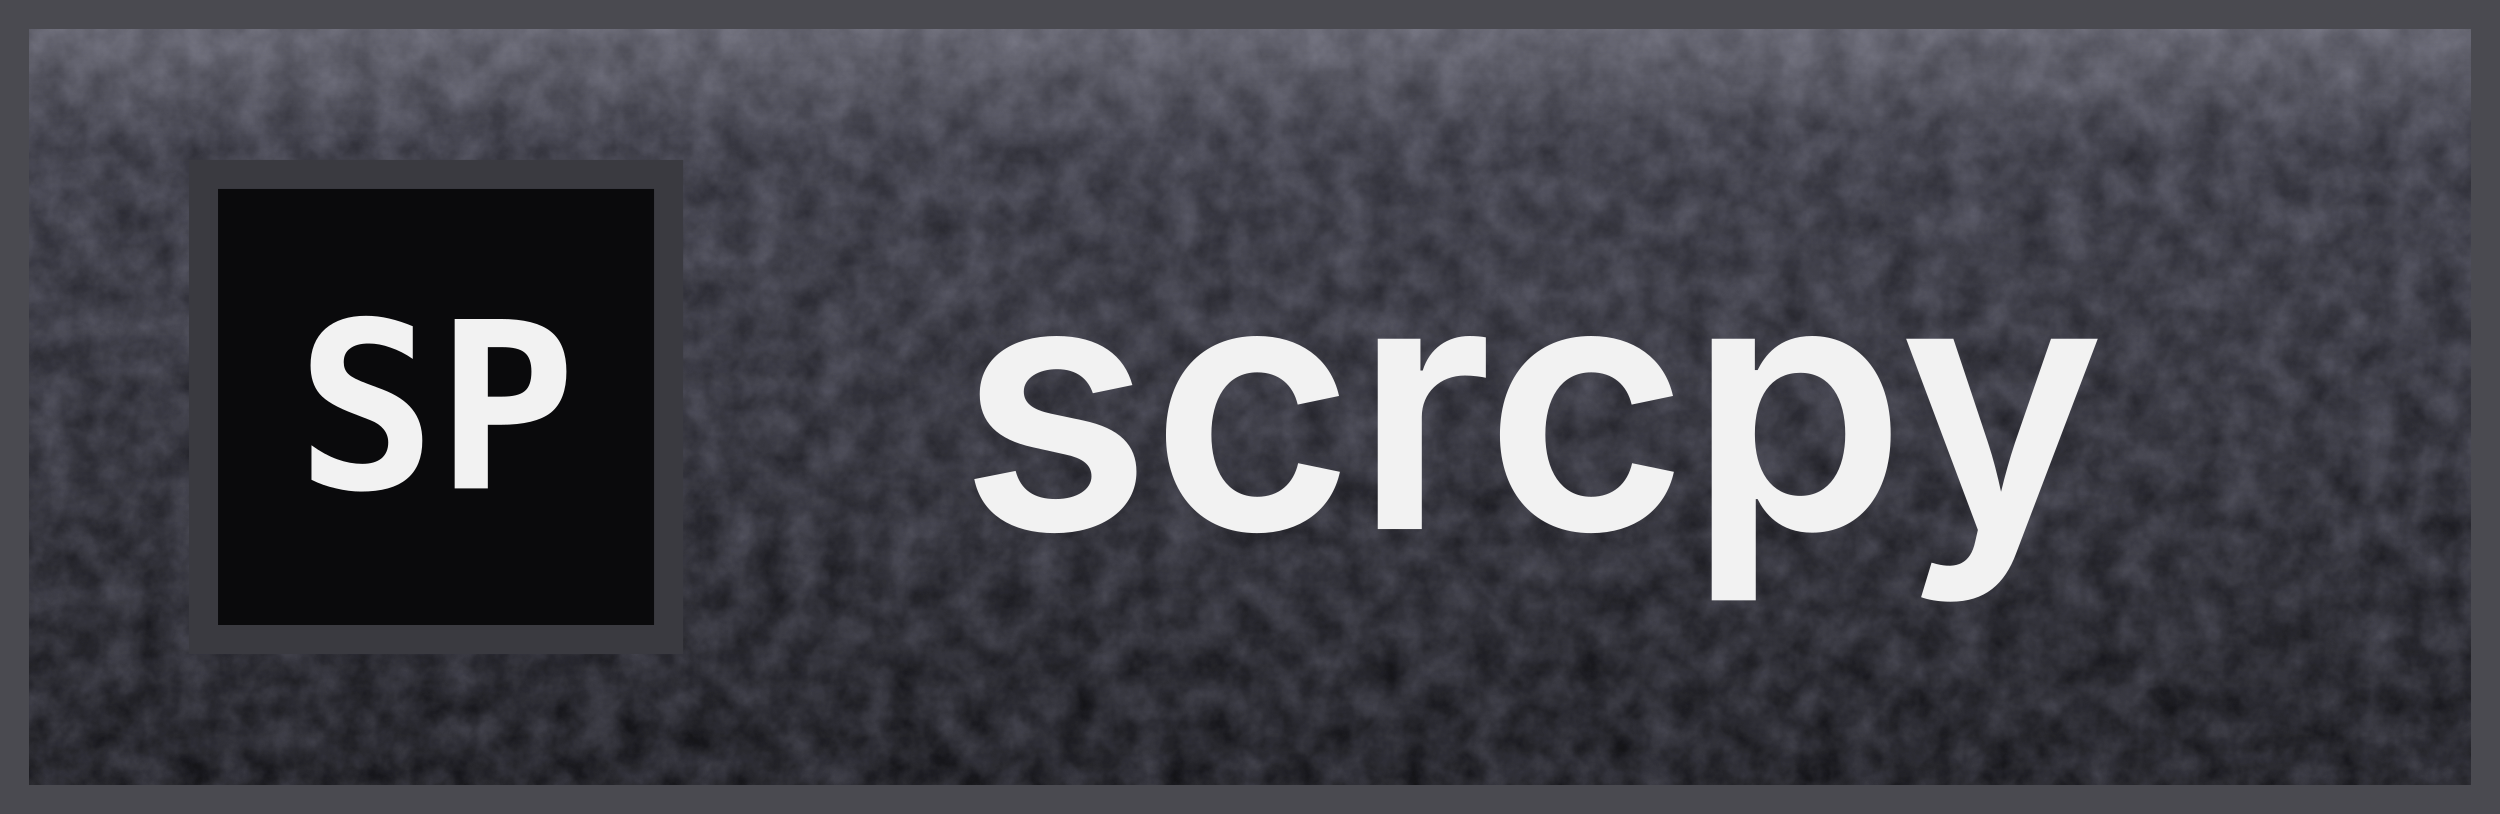
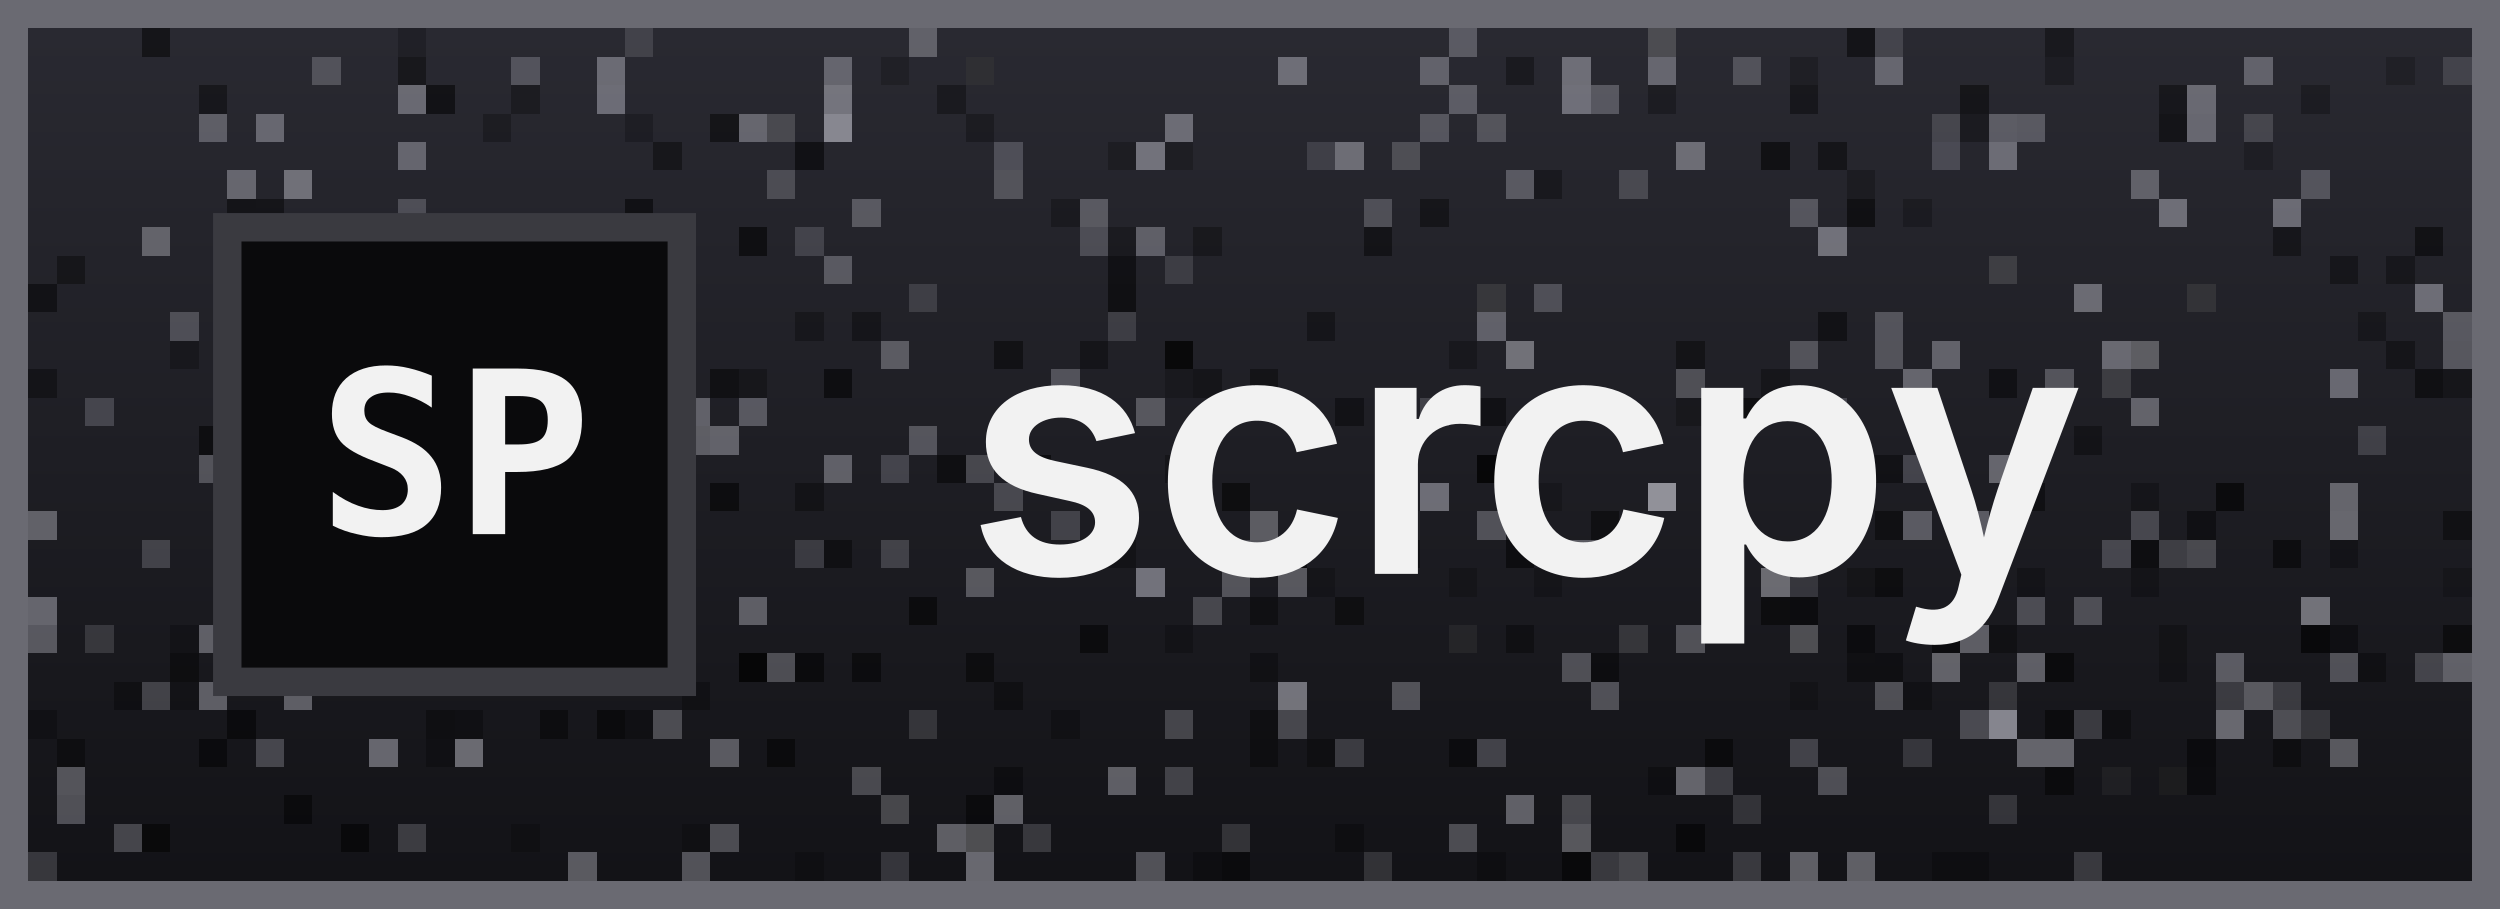
- <svg xmlns="http://www.w3.org/2000/svg" width="86" height="28" viewBox="0 0 86 28" role="img" aria-label="scrcpy">
+ <svg xmlns="http://www.w3.org/2000/svg" width="88" height="32" viewBox="0 0 88 32" role="img" aria-label="scrcpy">
  <defs>
    <linearGradient id="pt" x1="0" y1="0" x2="0" y2="1">
-       <stop offset="0" stop-color="#5a5a64" />
-       <stop offset="0.18" stop-color="#2a2a32" />
-       <stop offset="0.55" stop-color="#1e1e24" />
-       <stop offset="1" stop-color="#08080a" />
+       <stop offset="0" stop-color="#2a2a32" />
+       <stop offset="1" stop-color="#121216" />
    </linearGradient>
-     <filter id="gn" x="0" y="0" width="1" height="1" filterUnits="objectBoundingBox" primitiveUnits="userSpaceOnUse" color-interpolation-filters="sRGB">
-       <feTurbulence type="fractalNoise" baseFrequency="0.85" numOctaves="4" seed="4" stitchTiles="stitch" result="n" />
-       <feColorMatrix type="matrix" values="0 0 0 0 0.78  0 0 0 0 0.78  0 0 0 0 0.82  0 0 0 0.45 0" in="n" result="g" />
-       <feBlend in="SourceGraphic" in2="g" mode="overlay" />
-     </filter>
+     <clipPath id="face">
+       <rect x="0" y="0" width="88" height="32" />
+     </clipPath>
  </defs>
-   <rect x="0" y="0" width="86" height="28" shape-rendering="crispEdges" fill="url(#pt)" filter="url(#gn)" />
-   <rect x="0.5" y="0.5" width="85" height="27" fill="none" stroke="#4a4a50" shape-rendering="crispEdges" />
-   <rect x="7" y="6.0" width="16" height="16" fill="#0a0a0c" stroke="#3a3a40" />
-   <text x="15.0" y="16.8" text-anchor="middle" font-family="ui-monospace, SFMono-Regular, Menlo, monospace" font-size="8" font-weight="600" fill="#f2f2f2">SP</text>
-   <text x="33" y="18.2" font-family="system-ui, -apple-system, Segoe UI, sans-serif" font-size="12" font-weight="600" fill="#f2f2f2">scrcpy</text>
+   <g clip-path="url(#face)" shape-rendering="crispEdges">
+     <rect x="0" y="0" width="88" height="32" fill="url(#pt)" />
+     <rect x="76" y="22" width="1" height="1" fill="#000000" opacity="0.26" />
+     <rect x="63" y="0" width="1" height="1" fill="#c8c8d2" opacity="0.19" />
+     <rect x="47" y="5" width="1" height="1" fill="#c8c8d2" opacity="0.44" />
+     <rect x="5" y="8" width="1" height="1" fill="#000000" opacity="0.38" />
+     <rect x="18" y="14" width="1" height="1" fill="#c8c8d2" opacity="0.36" />
+     <rect x="63" y="7" width="1" height="1" fill="#c8c8d2" opacity="0.30" />
+     <rect x="55" y="28" width="1" height="1" fill="#c8c8d2" opacity="0.28" />
+     <rect x="34" y="2" width="1" height="1" fill="#c8c8d2" opacity="0.35" />
+     <rect x="64" y="8" width="1" height="1" fill="#c8c8d2" opacity="0.47" />
+     <rect x="54" y="20" width="1" height="1" fill="#000000" opacity="0.23" />
+     <rect x="29" y="4" width="1" height="1" fill="#c8c8d2" opacity="0.47" />
+     <rect x="46" y="11" width="1" height="1" fill="#000000" opacity="0.35" />
+     <rect x="86" y="18" width="1" height="1" fill="#000000" opacity="0.40" />
+     <rect x="59" y="27" width="1" height="1" fill="#c8c8d2" opacity="0.44" />
+     <rect x="61" y="14" width="1" height="1" fill="#000000" opacity="0.53" />
+     <rect x="14" y="29" width="1" height="1" fill="#c8c8d2" opacity="0.22" />
+     <rect x="12" y="12" width="1" height="1" fill="#c8c8d2" opacity="0.48" />
+     <rect x="77" y="4" width="1" height="1" fill="#c8c8d2" opacity="0.40" />
+     <rect x="75" y="12" width="1" height="1" fill="#000000" opacity="0.53" />
+     <rect x="14" y="1" width="1" height="1" fill="#000000" opacity="0.21" />
+     <rect x="31" y="28" width="1" height="1" fill="#000000" opacity="0.52" />
+     <rect x="81" y="21" width="1" height="1" fill="#c8c8d2" opacity="0.32" />
+     <rect x="8" y="9" width="1" height="1" fill="#000000" opacity="0.50" />
+     <rect x="32" y="10" width="1" height="1" fill="#c8c8d2" opacity="0.17" />
+     <rect x="44" y="31" width="1" height="1" fill="#c8c8d2" opacity="0.27" />
+     <rect x="63" y="2" width="1" height="1" fill="#000000" opacity="0.23" />
+     <rect x="20" y="30" width="1" height="1" fill="#c8c8d2" opacity="0.39" />
+     <rect x="26" y="8" width="1" height="1" fill="#000000" opacity="0.34" />
+     <rect x="58" y="27" width="1" height="1" fill="#000000" opacity="0.31" />
+     <rect x="0" y="12" width="1" height="1" fill="#c8c8d2" opacity="0.24" />
+     <rect x="22" y="12" width="1" height="1" fill="#c8c8d2" opacity="0.34" />
+     <rect x="86" y="31" width="1" height="1" fill="#000000" opacity="0.54" />
+     <rect x="78" y="24" width="1" height="1" fill="#c8c8d2" opacity="0.20" />
+     <rect x="49" y="0" width="1" height="1" fill="#000000" opacity="0.21" />
+     <rect x="15" y="8" width="1" height="1" fill="#000000" opacity="0.48" />
+     <rect x="83" y="11" width="1" height="1" fill="#000000" opacity="0.30" />
+     <rect x="53" y="22" width="1" height="1" fill="#000000" opacity="0.36" />
+     <rect x="1" y="30" width="1" height="1" fill="#c8c8d2" opacity="0.20" />
+     <rect x="1" y="10" width="1" height="1" fill="#000000" opacity="0.46" />
+     <rect x="45" y="19" width="1" height="1" fill="#000000" opacity="0.51" />
+     <rect x="31" y="12" width="1" height="1" fill="#c8c8d2" opacity="0.35" />
+     <rect x="38" y="22" width="1" height="1" fill="#000000" opacity="0.53" />
+     <rect x="5" y="29" width="1" height="1" fill="#000000" opacity="0.52" />
+     <rect x="22" y="1" width="1" height="1" fill="#c8c8d2" opacity="0.16" />
+     <rect x="7" y="26" width="1" height="1" fill="#000000" opacity="0.49" />
+     <rect x="11" y="16" width="1" height="1" fill="#c8c8d2" opacity="0.19" />
+     <rect x="40" y="5" width="1" height="1" fill="#c8c8d2" opacity="0.47" />
+     <rect x="50" y="17" width="1" height="1" fill="#c8c8d2" opacity="0.47" />
+     <rect x="11" y="2" width="1" height="1" fill="#c8c8d2" opacity="0.26" />
+     <rect x="7" y="3" width="1" height="1" fill="#000000" opacity="0.40" />
+     <rect x="70" y="9" width="1" height="1" fill="#c8c8d2" opacity="0.26" />
+     <rect x="42" y="13" width="1" height="1" fill="#000000" opacity="0.34" />
+     <rect x="39" y="10" width="1" height="1" fill="#000000" opacity="0.53" />
+     <rect x="21" y="9" width="1" height="1" fill="#c8c8d2" opacity="0.23" />
+     <rect x="59" y="29" width="1" height="1" fill="#000000" opacity="0.53" />
+     <rect x="49" y="24" width="1" height="1" fill="#c8c8d2" opacity="0.33" />
+     <rect x="57" y="6" width="1" height="1" fill="#c8c8d2" opacity="0.22" />
+     <rect x="36" y="16" width="1" height="1" fill="#000000" opacity="0.56" />
+     <rect x="42" y="30" width="1" height="1" fill="#000000" opacity="0.24" />
+     <rect x="52" y="10" width="1" height="1" fill="#000000" opacity="0.54" />
+     <rect x="67" y="18" width="1" height="1" fill="#c8c8d2" opacity="0.36" />
+     <rect x="9" y="7" width="1" height="1" fill="#000000" opacity="0.44" />
+     <rect x="56" y="30" width="1" height="1" fill="#c8c8d2" opacity="0.21" />
+     <rect x="10" y="6" width="1" height="1" fill="#c8c8d2" opacity="0.46" />
+     <rect x="27" y="4" width="1" height="1" fill="#000000" opacity="0.46" />
+     <rect x="34" y="30" width="1" height="1" fill="#c8c8d2" opacity="0.47" />
+     <rect x="60" y="27" width="1" height="1" fill="#c8c8d2" opacity="0.21" />
+     <rect x="10" y="8" width="1" height="1" fill="#c8c8d2" opacity="0.20" />
+     <rect x="22" y="15" width="1" height="1" fill="#000000" opacity="0.42" />
+     <rect x="25" y="4" width="1" height="1" fill="#000000" opacity="0.47" />
+     <rect x="50" y="7" width="1" height="1" fill="#000000" opacity="0.41" />
+     <rect x="2" y="26" width="1" height="1" fill="#000000" opacity="0.38" />
+     <rect x="27" y="6" width="1" height="1" fill="#c8c8d2" opacity="0.24" />
+     <rect x="73" y="15" width="1" height="1" fill="#000000" opacity="0.36" />
+     <rect x="86" y="2" width="1" height="1" fill="#c8c8d2" opacity="0.17" />
+     <rect x="44" y="25" width="1" height="1" fill="#000000" opacity="0.37" />
+     <rect x="4" y="29" width="1" height="1" fill="#c8c8d2" opacity="0.27" />
+     <rect x="86" y="20" width="1" height="1" fill="#000000" opacity="0.20" />
+     <rect x="59" y="5" width="1" height="1" fill="#c8c8d2" opacity="0.44" />
+     <rect x="51" y="20" width="1" height="1" fill="#000000" opacity="0.21" />
+     <rect x="10" y="8" width="1" height="1" fill="#000000" opacity="0.23" />
+     <rect x="29" y="2" width="1" height="1" fill="#c8c8d2" opacity="0.38" />
+     <rect x="80" y="26" width="1" height="1" fill="#000000" opacity="0.37" />
+     <rect x="15" y="3" width="1" height="1" fill="#000000" opacity="0.53" />
+     <rect x="53" y="6" width="1" height="1" fill="#c8c8d2" opacity="0.32" />
+     <rect x="44" y="13" width="1" height="1" fill="#000000" opacity="0.39" />
+     <rect x="30" y="27" width="1" height="1" fill="#c8c8d2" opacity="0.29" />
+     <rect x="77" y="18" width="1" height="1" fill="#000000" opacity="0.42" />
+     <rect x="69" y="25" width="1" height="1" fill="#c8c8d2" opacity="0.29" />
+     <rect x="8" y="10" width="1" height="1" fill="#000000" opacity="0.22" />
+     <rect x="76" y="27" width="1" height="1" fill="#c8c8d2" opacity="0.34" />
+     <rect x="41" y="5" width="1" height="1" fill="#000000" opacity="0.22" />
+     <rect x="74" y="13" width="1" height="1" fill="#c8c8d2" opacity="0.45" />
+     <rect x="86" y="11" width="1" height="1" fill="#c8c8d2" opacity="0.33" />
+     <rect x="86" y="13" width="1" height="1" fill="#000000" opacity="0.31" />
+     <rect x="6" y="23" width="1" height="1" fill="#000000" opacity="0.43" />
+     <rect x="15" y="25" width="1" height="1" fill="#000000" opacity="0.34" />
+     <rect x="5" y="8" width="1" height="1" fill="#c8c8d2" opacity="0.43" />
+     <rect x="17" y="20" width="1" height="1" fill="#c8c8d2" opacity="0.27" />
+     <rect x="41" y="0" width="1" height="1" fill="#000000" opacity="0.51" />
+     <rect x="25" y="29" width="1" height="1" fill="#c8c8d2" opacity="0.31" />
+     <rect x="15" y="19" width="1" height="1" fill="#000000" opacity="0.44" />
+     <rect x="81" y="21" width="1" height="1" fill="#c8c8d2" opacity="0.27" />
+     <rect x="63" y="24" width="1" height="1" fill="#000000" opacity="0.22" />
+     <rect x="23" y="18" width="1" height="1" fill="#c8c8d2" opacity="0.31" />
+     <rect x="82" y="13" width="1" height="1" fill="#c8c8d2" opacity="0.43" />
+     <rect x="65" y="1" width="1" height="1" fill="#000000" opacity="0.50" />
+     <rect x="49" y="18" width="1" height="1" fill="#c8c8d2" opacity="0.18" />
+     <rect x="9" y="0" width="1" height="1" fill="#c8c8d2" opacity="0.31" />
+     <rect x="82" y="26" width="1" height="1" fill="#c8c8d2" opacity="0.37" />
+     <rect x="50" y="4" width="1" height="1" fill="#c8c8d2" opacity="0.29" />
+     <rect x="38" y="12" width="1" height="1" fill="#000000" opacity="0.37" />
+     <rect x="41" y="9" width="1" height="1" fill="#c8c8d2" opacity="0.16" />
+     <rect x="54" y="31" width="1" height="1" fill="#c8c8d2" opacity="0.32" />
+     <rect x="22" y="7" width="1" height="1" fill="#000000" opacity="0.53" />
+     <rect x="0" y="30" width="1" height="1" fill="#c8c8d2" opacity="0.42" />
+     <rect x="28" y="5" width="1" height="1" fill="#000000" opacity="0.54" />
+     <rect x="76" y="7" width="1" height="1" fill="#c8c8d2" opacity="0.45" />
+     <rect x="49" y="15" width="1" height="1" fill="#000000" opacity="0.35" />
+     <rect x="0" y="16" width="1" height="1" fill="#000000" opacity="0.36" />
+     <rect x="49" y="5" width="1" height="1" fill="#000000" opacity="0.27" />
+     <rect x="59" y="12" width="1" height="1" fill="#000000" opacity="0.40" />
+     <rect x="25" y="26" width="1" height="1" fill="#c8c8d2" opacity="0.38" />
+     <rect x="72" y="23" width="1" height="1" fill="#000000" opacity="0.56" />
+     <rect x="2" y="28" width="1" height="1" fill="#c8c8d2" opacity="0.33" />
+     <rect x="65" y="7" width="1" height="1" fill="#000000" opacity="0.55" />
+     <rect x="12" y="15" width="1" height="1" fill="#000000" opacity="0.28" />
+     <rect x="27" y="23" width="1" height="1" fill="#c8c8d2" opacity="0.30" />
+     <rect x="9" y="13" width="1" height="1" fill="#000000" opacity="0.48" />
+     <rect x="68" y="22" width="1" height="1" fill="#000000" opacity="0.51" />
+     <rect x="20" y="10" width="1" height="1" fill="#000000" opacity="0.34" />
+     <rect x="15" y="15" width="1" height="1" fill="#c8c8d2" opacity="0.33" />
+     <rect x="45" y="25" width="1" height="1" fill="#000000" opacity="0.20" />
+     <rect x="23" y="19" width="1" height="1" fill="#000000" opacity="0.36" />
+     <rect x="76" y="23" width="1" height="1" fill="#000000" opacity="0.25" />
+     <rect x="14" y="3" width="1" height="1" fill="#c8c8d2" opacity="0.41" />
+     <rect x="82" y="23" width="1" height="1" fill="#c8c8d2" opacity="0.32" />
+     <rect x="29" y="3" width="1" height="1" fill="#c8c8d2" opacity="0.48" />
+     <rect x="86" y="22" width="1" height="1" fill="#000000" opacity="0.49" />
+     <rect x="75" y="14" width="1" height="1" fill="#c8c8d2" opacity="0.40" />
+     <rect x="66" y="11" width="1" height="1" fill="#c8c8d2" opacity="0.30" />
+     <rect x="87" y="13" width="1" height="1" fill="#000000" opacity="0.29" />
+     <rect x="73" y="21" width="1" height="1" fill="#c8c8d2" opacity="0.30" />
+     <rect x="66" y="2" width="1" height="1" fill="#c8c8d2" opacity="0.39" />
+     <rect x="49" y="19" width="1" height="1" fill="#000000" opacity="0.40" />
+     <rect x="63" y="3" width="1" height="1" fill="#000000" opacity="0.40" />
+     <rect x="42" y="8" width="1" height="1" fill="#000000" opacity="0.32" />
+     <rect x="74" y="19" width="1" height="1" fill="#c8c8d2" opacity="0.25" />
+     <rect x="52" y="18" width="1" height="1" fill="#c8c8d2" opacity="0.31" />
+     <rect x="31" y="2" width="1" height="1" fill="#000000" opacity="0.21" />
+     <rect x="62" y="13" width="1" height="1" fill="#000000" opacity="0.31" />
+     <rect x="16" y="25" width="1" height="1" fill="#000000" opacity="0.29" />
+     <rect x="34" y="28" width="1" height="1" fill="#000000" opacity="0.49" />
+     <rect x="72" y="0" width="1" height="1" fill="#000000" opacity="0.47" />
+     <rect x="26" y="8" width="1" height="1" fill="#000000" opacity="0.37" />
+     <rect x="17" y="4" width="1" height="1" fill="#000000" opacity="0.25" />
+     <rect x="6" y="24" width="1" height="1" fill="#000000" opacity="0.22" />
+     <rect x="7" y="22" width="1" height="1" fill="#c8c8d2" opacity="0.40" />
+     <rect x="77" y="27" width="1" height="1" fill="#000000" opacity="0.44" />
+     <rect x="11" y="8" width="1" height="1" fill="#000000" opacity="0.25" />
+     <rect x="80" y="24" width="1" height="1" fill="#c8c8d2" opacity="0.20" />
+     <rect x="75" y="6" width="1" height="1" fill="#c8c8d2" opacity="0.37" />
+     <rect x="59" y="13" width="1" height="1" fill="#c8c8d2" opacity="0.28" />
+     <rect x="45" y="2" width="1" height="1" fill="#c8c8d2" opacity="0.44" />
+     <rect x="56" y="18" width="1" height="1" fill="#000000" opacity="0.43" />
+     <rect x="47" y="21" width="1" height="1" fill="#000000" opacity="0.44" />
+     <rect x="53" y="19" width="1" height="1" fill="#000000" opacity="0.52" />
+     <rect x="45" y="25" width="1" height="1" fill="#c8c8d2" opacity="0.29" />
+     <rect x="66" y="18" width="1" height="1" fill="#000000" opacity="0.44" />
+     <rect x="41" y="4" width="1" height="1" fill="#c8c8d2" opacity="0.24" />
+     <rect x="15" y="8" width="1" height="1" fill="#000000" opacity="0.43" />
+     <rect x="40" y="0" width="1" height="1" fill="#000000" opacity="0.52" />
+     <rect x="86" y="31" width="1" height="1" fill="#000000" opacity="0.44" />
+     <rect x="81" y="25" width="1" height="1" fill="#c8c8d2" opacity="0.17" />
+     <rect x="29" y="4" width="1" height="1" fill="#c8c8d2" opacity="0.24" />
+     <rect x="58" y="17" width="1" height="1" fill="#c8c8d2" opacity="0.42" />
+     <rect x="55" y="2" width="1" height="1" fill="#c8c8d2" opacity="0.44" />
+     <rect x="87" y="8" width="1" height="1" fill="#c8c8d2" opacity="0.18" />
+     <rect x="87" y="18" width="1" height="1" fill="#000000" opacity="0.31" />
+     <rect x="59" y="14" width="1" height="1" fill="#000000" opacity="0.24" />
+     <rect x="62" y="20" width="1" height="1" fill="#c8c8d2" opacity="0.46" />
+     <rect x="10" y="24" width="1" height="1" fill="#c8c8d2" opacity="0.40" />
+     <rect x="5" y="24" width="1" height="1" fill="#c8c8d2" opacity="0.24" />
+     <rect x="81" y="22" width="1" height="1" fill="#000000" opacity="0.42" />
+     <rect x="28" y="23" width="1" height="1" fill="#000000" opacity="0.54" />
+     <rect x="73" y="30" width="1" height="1" fill="#c8c8d2" opacity="0.21" />
+     <rect x="51" y="29" width="1" height="1" fill="#c8c8d2" opacity="0.31" />
+     <rect x="58" y="1" width="1" height="1" fill="#c8c8d2" opacity="0.42" />
+     <rect x="1" y="21" width="1" height="1" fill="#c8c8d2" opacity="0.43" />
+     <rect x="79" y="5" width="1" height="1" fill="#000000" opacity="0.21" />
+     <rect x="64" y="11" width="1" height="1" fill="#000000" opacity="0.46" />
+     <rect x="82" y="19" width="1" height="1" fill="#000000" opacity="0.28" />
+     <rect x="1" y="22" width="1" height="1" fill="#c8c8d2" opacity="0.36" />
+     <rect x="65" y="6" width="1" height="1" fill="#000000" opacity="0.24" />
+     <rect x="23" y="25" width="1" height="1" fill="#000000" opacity="0.23" />
+     <rect x="82" y="18" width="1" height="1" fill="#000000" opacity="0.38" />
+     <rect x="10" y="28" width="1" height="1" fill="#000000" opacity="0.49" />
+     <rect x="51" y="1" width="1" height="1" fill="#c8c8d2" opacity="0.31" />
+     <rect x="1" y="13" width="1" height="1" fill="#000000" opacity="0.21" />
+     <rect x="26" y="4" width="1" height="1" fill="#c8c8d2" opacity="0.39" />
+     <rect x="58" y="2" width="1" height="1" fill="#c8c8d2" opacity="0.39" />
+     <rect x="82" y="18" width="1" height="1" fill="#c8c8d2" opacity="0.47" />
+     <rect x="8" y="25" width="1" height="1" fill="#000000" opacity="0.51" />
+     <rect x="8" y="10" width="1" height="1" fill="#000000" opacity="0.34" />
+     <rect x="8" y="11" width="1" height="1" fill="#000000" opacity="0.47" />
+     <rect x="27" y="4" width="1" height="1" fill="#c8c8d2" opacity="0.29" />
+     <rect x="56" y="23" width="1" height="1" fill="#000000" opacity="0.24" />
+     <rect x="86" y="23" width="1" height="1" fill="#c8c8d2" opacity="0.41" />
+     <rect x="60" y="26" width="1" height="1" fill="#000000" opacity="0.51" />
+     <rect x="69" y="22" width="1" height="1" fill="#c8c8d2" opacity="0.39" />
+     <rect x="66" y="24" width="1" height="1" fill="#c8c8d2" opacity="0.31" />
+     <rect x="6" y="22" width="1" height="1" fill="#000000" opacity="0.23" />
+     <rect x="24" y="30" width="1" height="1" fill="#c8c8d2" opacity="0.35" />
+     <rect x="39" y="27" width="1" height="1" fill="#c8c8d2" opacity="0.41" />
+     <rect x="26" y="13" width="1" height="1" fill="#000000" opacity="0.29" />
+     <rect x="63" y="30" width="1" height="1" fill="#c8c8d2" opacity="0.42" />
+     <rect x="85" y="10" width="1" height="1" fill="#c8c8d2" opacity="0.45" />
+     <rect x="70" y="4" width="1" height="1" fill="#c8c8d2" opacity="0.33" />
+     <rect x="70" y="28" width="1" height="1" fill="#c8c8d2" opacity="0.18" />
+     <rect x="41" y="4" width="1" height="1" fill="#c8c8d2" opacity="0.25" />
+     <rect x="45" y="24" width="1" height="1" fill="#c8c8d2" opacity="0.20" />
+     <rect x="72" y="26" width="1" height="1" fill="#c8c8d2" opacity="0.44" />
+     <rect x="67" y="26" width="1" height="1" fill="#c8c8d2" opacity="0.18" />
+     <rect x="40" y="20" width="1" height="1" fill="#c8c8d2" opacity="0.23" />
+     <rect x="18" y="3" width="1" height="1" fill="#000000" opacity="0.29" />
+     <rect x="43" y="30" width="1" height="1" fill="#000000" opacity="0.42" />
+     <rect x="64" y="27" width="1" height="1" fill="#c8c8d2" opacity="0.32" />
+     <rect x="16" y="26" width="1" height="1" fill="#c8c8d2" opacity="0.47" />
+     <rect x="72" y="27" width="1" height="1" fill="#000000" opacity="0.49" />
+     <rect x="77" y="26" width="1" height="1" fill="#000000" opacity="0.48" />
+     <rect x="47" y="29" width="1" height="1" fill="#000000" opacity="0.29" />
+     <rect x="51" y="3" width="1" height="1" fill="#c8c8d2" opacity="0.33" />
+     <rect x="84" y="9" width="1" height="1" fill="#000000" opacity="0.34" />
+     <rect x="59" y="22" width="1" height="1" fill="#c8c8d2" opacity="0.32" />
+     <rect x="73" y="10" width="1" height="1" fill="#c8c8d2" opacity="0.44" />
+     <rect x="34" y="23" width="1" height="1" fill="#000000" opacity="0.48" />
+     <rect x="81" y="6" width="1" height="1" fill="#c8c8d2" opacity="0.29" />
+     <rect x="33" y="3" width="1" height="1" fill="#000000" opacity="0.34" />
+     <rect x="71" y="26" width="1" height="1" fill="#c8c8d2" opacity="0.44" />
+     <rect x="75" y="31" width="1" height="1" fill="#c8c8d2" opacity="0.39" />
+     <rect x="39" y="19" width="1" height="1" fill="#000000" opacity="0.29" />
+     <rect x="27" y="26" width="1" height="1" fill="#000000" opacity="0.52" />
+     <rect x="28" y="30" width="1" height="1" fill="#000000" opacity="0.20" />
+     <rect x="57" y="30" width="1" height="1" fill="#c8c8d2" opacity="0.28" />
+     <rect x="29" y="9" width="1" height="1" fill="#c8c8d2" opacity="0.33" />
+     <rect x="25" y="13" width="1" height="1" fill="#000000" opacity="0.48" />
+     <rect x="46" y="5" width="1" height="1" fill="#c8c8d2" opacity="0.16" />
+     <rect x="15" y="31" width="1" height="1" fill="#c8c8d2" opacity="0.37" />
+     <rect x="66" y="1" width="1" height="1" fill="#c8c8d2" opacity="0.17" />
+     <rect x="14" y="14" width="1" height="1" fill="#000000" opacity="0.45" />
+     <rect x="38" y="8" width="1" height="1" fill="#c8c8d2" opacity="0.25" />
+     <rect x="69" y="30" width="1" height="1" fill="#000000" opacity="0.24" />
+     <rect x="74" y="12" width="1" height="1" fill="#c8c8d2" opacity="0.43" />
+     <rect x="37" y="13" width="1" height="1" fill="#c8c8d2" opacity="0.30" />
+     <rect x="41" y="12" width="1" height="1" fill="#000000" opacity="0.54" />
+     <rect x="15" y="23" width="1" height="1" fill="#000000" opacity="0.35" />
+     <rect x="14" y="11" width="1" height="1" fill="#000000" opacity="0.22" />
+     <rect x="41" y="27" width="1" height="1" fill="#c8c8d2" opacity="0.25" />
+     <rect x="5" y="19" width="1" height="1" fill="#c8c8d2" opacity="0.23" />
+     <rect x="47" y="26" width="1" height="1" fill="#c8c8d2" opacity="0.21" />
+     <rect x="19" y="10" width="1" height="1" fill="#c8c8d2" opacity="0.26" />
+     <rect x="87" y="14" width="1" height="1" fill="#000000" opacity="0.37" />
+     <rect x="52" y="0" width="1" height="1" fill="#c8c8d2" opacity="0.35" />
+     <rect x="52" y="11" width="1" height="1" fill="#c8c8d2" opacity="0.38" />
+     <rect x="75" y="20" width="1" height="1" fill="#000000" opacity="0.25" />
+     <rect x="0" y="17" width="1" height="1" fill="#c8c8d2" opacity="0.32" />
+     <rect x="74" y="13" width="1" height="1" fill="#000000" opacity="0.43" />
+     <rect x="61" y="2" width="1" height="1" fill="#c8c8d2" opacity="0.26" />
+     <rect x="52" y="16" width="1" height="1" fill="#000000" opacity="0.54" />
+     <rect x="57" y="22" width="1" height="1" fill="#c8c8d2" opacity="0.24" />
+     <rect x="31" y="30" width="1" height="1" fill="#c8c8d2" opacity="0.19" />
+     <rect x="1" y="13" width="1" height="1" fill="#000000" opacity="0.20" />
+     <rect x="68" y="4" width="1" height="1" fill="#c8c8d2" opacity="0.19" />
+     <rect x="19" y="19" width="1" height="1" fill="#c8c8d2" opacity="0.46" />
+     <rect x="55" y="29" width="1" height="1" fill="#c8c8d2" opacity="0.37" />
+     <rect x="44" y="21" width="1" height="1" fill="#000000" opacity="0.39" />
+     <rect x="43" y="17" width="1" height="1" fill="#000000" opacity="0.53" />
+     <rect x="65" y="17" width="1" height="1" fill="#000000" opacity="0.24" />
+     <rect x="40" y="14" width="1" height="1" fill="#c8c8d2" opacity="0.33" />
+     <rect x="67" y="7" width="1" height="1" fill="#000000" opacity="0.24" />
+     <rect x="35" y="5" width="1" height="1" fill="#c8c8d2" opacity="0.25" />
+     <rect x="46" y="20" width="1" height="1" fill="#000000" opacity="0.23" />
+     <rect x="44" y="18" width="1" height="1" fill="#c8c8d2" opacity="0.37" />
+     <rect x="22" y="12" width="1" height="1" fill="#c8c8d2" opacity="0.16" />
+     <rect x="83" y="23" width="1" height="1" fill="#000000" opacity="0.34" />
+     <rect x="71" y="4" width="1" height="1" fill="#c8c8d2" opacity="0.31" />
+     <rect x="50" y="2" width="1" height="1" fill="#c8c8d2" opacity="0.36" />
+     <rect x="41" y="22" width="1" height="1" fill="#000000" opacity="0.24" />
+     <rect x="68" y="12" width="1" height="1" fill="#c8c8d2" opacity="0.39" />
+     <rect x="35" y="27" width="1" height="1" fill="#000000" opacity="0.36" />
+     <rect x="55" y="30" width="1" height="1" fill="#000000" opacity="0.53" />
+     <rect x="63" y="22" width="1" height="1" fill="#000000" opacity="0.52" />
+     <rect x="85" y="23" width="1" height="1" fill="#c8c8d2" opacity="0.25" />
+     <rect x="47" y="14" width="1" height="1" fill="#000000" opacity="0.41" />
+     <rect x="5" y="1" width="1" height="1" fill="#000000" opacity="0.49" />
+     <rect x="83" y="15" width="1" height="1" fill="#c8c8d2" opacity="0.20" />
+     <rect x="3" y="14" width="1" height="1" fill="#c8c8d2" opacity="0.23" />
+     <rect x="77" y="19" width="1" height="1" fill="#c8c8d2" opacity="0.26" />
+     <rect x="9" y="4" width="1" height="1" fill="#c8c8d2" opacity="0.40" />
+     <rect x="79" y="4" width="1" height="1" fill="#c8c8d2" opacity="0.19" />
+     <rect x="37" y="7" width="1" height="1" fill="#000000" opacity="0.27" />
+     <rect x="51" y="26" width="1" height="1" fill="#000000" opacity="0.46" />
+     <rect x="15" y="26" width="1" height="1" fill="#000000" opacity="0.25" />
+     <rect x="67" y="13" width="1" height="1" fill="#c8c8d2" opacity="0.41" />
+     <rect x="55" y="19" width="1" height="1" fill="#c8c8d2" opacity="0.36" />
+     <rect x="29" y="16" width="1" height="1" fill="#c8c8d2" opacity="0.39" />
+     <rect x="26" y="14" width="1" height="1" fill="#c8c8d2" opacity="0.34" />
+     <rect x="35" y="6" width="1" height="1" fill="#c8c8d2" opacity="0.28" />
+     <rect x="29" y="13" width="1" height="1" fill="#000000" opacity="0.55" />
+     <rect x="23" y="31" width="1" height="1" fill="#000000" opacity="0.24" />
+     <rect x="87" y="20" width="1" height="1" fill="#c8c8d2" opacity="0.17" />
+     <rect x="44" y="19" width="1" height="1" fill="#c8c8d2" opacity="0.33" />
+     <rect x="10" y="10" width="1" height="1" fill="#c8c8d2" opacity="0.45" />
+     <rect x="80" y="8" width="1" height="1" fill="#000000" opacity="0.38" />
+     <rect x="11" y="22" width="1" height="1" fill="#c8c8d2" opacity="0.29" />
+     <rect x="13" y="26" width="1" height="1" fill="#c8c8d2" opacity="0.45" />
+     <rect x="14" y="0" width="1" height="1" fill="#c8c8d2" opacity="0.34" />
+     <rect x="77" y="10" width="1" height="1" fill="#c8c8d2" opacity="0.33" />
+     <rect x="34" y="29" width="1" height="1" fill="#c8c8d2" opacity="0.22" />
+     <rect x="30" y="11" width="1" height="1" fill="#000000" opacity="0.35" />
+     <rect x="18" y="17" width="1" height="1" fill="#000000" opacity="0.23" />
+     <rect x="7" y="31" width="1" height="1" fill="#c8c8d2" opacity="0.20" />
+     <rect x="76" y="4" width="1" height="1" fill="#000000" opacity="0.48" />
+     <rect x="65" y="22" width="1" height="1" fill="#000000" opacity="0.51" />
+     <rect x="56" y="3" width="1" height="1" fill="#c8c8d2" opacity="0.30" />
+     <rect x="78" y="17" width="1" height="1" fill="#000000" opacity="0.52" />
+     <rect x="76" y="3" width="1" height="1" fill="#000000" opacity="0.40" />
+     <rect x="40" y="8" width="1" height="1" fill="#c8c8d2" opacity="0.36" />
+     <rect x="2" y="27" width="1" height="1" fill="#c8c8d2" opacity="0.35" />
+     <rect x="71" y="20" width="1" height="1" fill="#000000" opacity="0.26" />
+     <rect x="87" y="20" width="1" height="1" fill="#c8c8d2" opacity="0.24" />
+     <rect x="6" y="11" width="1" height="1" fill="#c8c8d2" opacity="0.27" />
+     <rect x="6" y="12" width="1" height="1" fill="#000000" opacity="0.26" />
+     <rect x="66" y="16" width="1" height="1" fill="#000000" opacity="0.40" />
+     <rect x="38" y="7" width="1" height="1" fill="#c8c8d2" opacity="0.32" />
+     <rect x="11" y="0" width="1" height="1" fill="#000000" opacity="0.39" />
+     <rect x="71" y="21" width="1" height="1" fill="#c8c8d2" opacity="0.29" />
+     <rect x="9" y="26" width="1" height="1" fill="#c8c8d2" opacity="0.27" />
+     <rect x="68" y="23" width="1" height="1" fill="#c8c8d2" opacity="0.42" />
+     <rect x="86" y="12" width="1" height="1" fill="#c8c8d2" opacity="0.32" />
+     <rect x="0" y="18" width="1" height="1" fill="#000000" opacity="0.53" />
+     <rect x="54" y="17" width="1" height="1" fill="#000000" opacity="0.21" />
+     <rect x="82" y="9" width="1" height="1" fill="#000000" opacity="0.36" />
+     <rect x="1" y="25" width="1" height="1" fill="#000000" opacity="0.24" />
+     <rect x="7" y="24" width="1" height="1" fill="#c8c8d2" opacity="0.40" />
+     <rect x="21" y="2" width="1" height="1" fill="#c8c8d2" opacity="0.42" />
+     <rect x="75" y="12" width="1" height="1" fill="#c8c8d2" opacity="0.42" />
+     <rect x="71" y="23" width="1" height="1" fill="#c8c8d2" opacity="0.40" />
+     <rect x="75" y="19" width="1" height="1" fill="#000000" opacity="0.49" />
+     <rect x="51" y="12" width="1" height="1" fill="#000000" opacity="0.26" />
+     <rect x="66" y="20" width="1" height="1" fill="#000000" opacity="0.49" />
+     <rect x="39" y="11" width="1" height="1" fill="#c8c8d2" opacity="0.17" />
+     <rect x="25" y="15" width="1" height="1" fill="#c8c8d2" opacity="0.40" />
+     <rect x="2" y="0" width="1" height="1" fill="#000000" opacity="0.36" />
+     <rect x="69" y="4" width="1" height="1" fill="#000000" opacity="0.30" />
+     <rect x="53" y="2" width="1" height="1" fill="#000000" opacity="0.35" />
+     <rect x="82" y="22" width="1" height="1" fill="#000000" opacity="0.38" />
+     <rect x="67" y="24" width="1" height="1" fill="#000000" opacity="0.28" />
+     <rect x="33" y="16" width="1" height="1" fill="#000000" opacity="0.49" />
+     <rect x="70" y="13" width="1" height="1" fill="#000000" opacity="0.46" />
+     <rect x="32" y="1" width="1" height="1" fill="#c8c8d2" opacity="0.35" />
+     <rect x="41" y="16" width="1" height="1" fill="#000000" opacity="0.30" />
+     <rect x="52" y="30" width="1" height="1" fill="#000000" opacity="0.27" />
+     <rect x="70" y="25" width="1" height="1" fill="#c8c8d2" opacity="0.34" />
+     <rect x="52" y="4" width="1" height="1" fill="#c8c8d2" opacity="0.28" />
+     <rect x="48" y="30" width="1" height="1" fill="#c8c8d2" opacity="0.17" />
+     <rect x="69" y="18" width="1" height="1" fill="#c8c8d2" opacity="0.36" />
+     <rect x="76" y="27" width="1" height="1" fill="#000000" opacity="0.55" />
+     <rect x="19" y="0" width="1" height="1" fill="#c8c8d2" opacity="0.42" />
+     <rect x="24" y="14" width="1" height="1" fill="#c8c8d2" opacity="0.39" />
+     <rect x="81" y="3" width="1" height="1" fill="#000000" opacity="0.28" />
+     <rect x="26" y="23" width="1" height="1" fill="#000000" opacity="0.54" />
+     <rect x="66" y="0" width="1" height="1" fill="#c8c8d2" opacity="0.42" />
+     <rect x="70" y="22" width="1" height="1" fill="#000000" opacity="0.33" />
+     <rect x="52" y="14" width="1" height="1" fill="#000000" opacity="0.44" />
+     <rect x="63" y="12" width="1" height="1" fill="#c8c8d2" opacity="0.30" />
+     <rect x="56" y="24" width="1" height="1" fill="#c8c8d2" opacity="0.32" />
+     <rect x="74" y="27" width="1" height="1" fill="#c8c8d2" opacity="0.18" />
+     <rect x="55" y="23" width="1" height="1" fill="#c8c8d2" opacity="0.31" />
+     <rect x="63" y="20" width="1" height="1" fill="#c8c8d2" opacity="0.16" />
+     <rect x="13" y="22" width="1" height="1" fill="#c8c8d2" opacity="0.17" />
+     <rect x="41" y="25" width="1" height="1" fill="#c8c8d2" opacity="0.26" />
+     <rect x="14" y="5" width="1" height="1" fill="#c8c8d2" opacity="0.39" />
+     <rect x="70" y="16" width="1" height="1" fill="#c8c8d2" opacity="0.42" />
+     <rect x="42" y="21" width="1" height="1" fill="#c8c8d2" opacity="0.26" />
+     <rect x="45" y="20" width="1" height="1" fill="#c8c8d2" opacity="0.35" />
+     <rect x="66" y="12" width="1" height="1" fill="#c8c8d2" opacity="0.30" />
+     <rect x="54" y="10" width="1" height="1" fill="#c8c8d2" opacity="0.27" />
+     <rect x="78" y="25" width="1" height="1" fill="#c8c8d2" opacity="0.46" />
+     <rect x="8" y="7" width="1" height="1" fill="#000000" opacity="0.45" />
+     <rect x="26" y="21" width="1" height="1" fill="#c8c8d2" opacity="0.39" />
+     <rect x="14" y="18" width="1" height="1" fill="#c8c8d2" opacity="0.40" />
+     <rect x="34" y="16" width="1" height="1" fill="#c8c8d2" opacity="0.24" />
+     <rect x="44" y="26" width="1" height="1" fill="#000000" opacity="0.38" />
+     <rect x="68" y="30" width="1" height="1" fill="#000000" opacity="0.24" />
+     <rect x="21" y="15" width="1" height="1" fill="#c8c8d2" opacity="0.34" />
+     <rect x="76" y="19" width="1" height="1" fill="#c8c8d2" opacity="0.20" />
+     <rect x="77" y="10" width="1" height="1" fill="#000000" opacity="0.43" />
+     <rect x="58" y="3" width="1" height="1" fill="#000000" opacity="0.27" />
+     <rect x="67" y="16" width="1" height="1" fill="#c8c8d2" opacity="0.23" />
+     <rect x="63" y="21" width="1" height="1" fill="#000000" opacity="0.53" />
+     <rect x="80" y="7" width="1" height="1" fill="#c8c8d2" opacity="0.43" />
+     <rect x="1" y="18" width="1" height="1" fill="#c8c8d2" opacity="0.40" />
+     <rect x="22" y="20" width="1" height="1" fill="#000000" opacity="0.51" />
+     <rect x="70" y="5" width="1" height="1" fill="#c8c8d2" opacity="0.43" />
+     <rect x="4" y="24" width="1" height="1" fill="#000000" opacity="0.33" />
+     <rect x="63" y="22" width="1" height="1" fill="#c8c8d2" opacity="0.35" />
+     <rect x="66" y="23" width="1" height="1" fill="#000000" opacity="0.38" />
+     <rect x="19" y="25" width="1" height="1" fill="#000000" opacity="0.44" />
+     <rect x="50" y="14" width="1" height="1" fill="#c8c8d2" opacity="0.20" />
+     <rect x="84" y="12" width="1" height="1" fill="#000000" opacity="0.35" />
+     <rect x="15" y="17" width="1" height="1" fill="#000000" opacity="0.37" />
+     <rect x="17" y="21" width="1" height="1" fill="#c8c8d2" opacity="0.38" />
+     <rect x="18" y="2" width="1" height="1" fill="#c8c8d2" opacity="0.27" />
+     <rect x="35" y="15" width="1" height="1" fill="#000000" opacity="0.44" />
+     <rect x="22" y="11" width="1" height="1" fill="#c8c8d2" opacity="0.47" />
+     <rect x="9" y="13" width="1" height="1" fill="#000000" opacity="0.40" />
+     <rect x="65" y="30" width="1" height="1" fill="#c8c8d2" opacity="0.42" />
+     <rect x="25" y="17" width="1" height="1" fill="#000000" opacity="0.55" />
+     <rect x="12" y="29" width="1" height="1" fill="#000000" opacity="0.53" />
+     <rect x="6" y="31" width="1" height="1" fill="#000000" opacity="0.41" />
+     <rect x="43" y="20" width="1" height="1" fill="#c8c8d2" opacity="0.33" />
+     <rect x="51" y="22" width="1" height="1" fill="#c8c8d2" opacity="0.22" />
+     <rect x="85" y="8" width="1" height="1" fill="#000000" opacity="0.50" />
+     <rect x="27" y="31" width="1" height="1" fill="#000000" opacity="0.54" />
+     <rect x="53" y="28" width="1" height="1" fill="#c8c8d2" opacity="0.42" />
+     <rect x="44" y="31" width="1" height="1" fill="#c8c8d2" opacity="0.20" />
+     <rect x="76" y="27" width="1" height="1" fill="#000000" opacity="0.24" />
+     <rect x="31" y="16" width="1" height="1" fill="#c8c8d2" opacity="0.23" />
+     <rect x="58" y="1" width="1" height="1" fill="#000000" opacity="0.30" />
+     <rect x="79" y="2" width="1" height="1" fill="#c8c8d2" opacity="0.36" />
+     <rect x="72" y="25" width="1" height="1" fill="#000000" opacity="0.49" />
+     <rect x="77" y="3" width="1" height="1" fill="#c8c8d2" opacity="0.41" />
+     <rect x="85" y="13" width="1" height="1" fill="#000000" opacity="0.49" />
+     <rect x="51" y="31" width="1" height="1" fill="#c8c8d2" opacity="0.19" />
+     <rect x="71" y="17" width="1" height="1" fill="#000000" opacity="0.44" />
+     <rect x="65" y="23" width="1" height="1" fill="#000000" opacity="0.37" />
+     <rect x="72" y="1" width="1" height="1" fill="#000000" opacity="0.38" />
+     <rect x="41" y="12" width="1" height="1" fill="#000000" opacity="0.43" />
+     <rect x="68" y="5" width="1" height="1" fill="#c8c8d2" opacity="0.23" />
+     <rect x="22" y="16" width="1" height="1" fill="#c8c8d2" opacity="0.23" />
+     <rect x="36" y="29" width="1" height="1" fill="#c8c8d2" opacity="0.20" />
+     <rect x="72" y="13" width="1" height="1" fill="#c8c8d2" opacity="0.31" />
+     <rect x="34" y="20" width="1" height="1" fill="#c8c8d2" opacity="0.35" />
+     <rect x="56" y="19" width="1" height="1" fill="#c8c8d2" opacity="0.33" />
+     <rect x="71" y="31" width="1" height="1" fill="#000000" opacity="0.35" />
+     <rect x="8" y="6" width="1" height="1" fill="#c8c8d2" opacity="0.40" />
+     <rect x="87" y="18" width="1" height="1" fill="#000000" opacity="0.47" />
+     <rect x="14" y="8" width="1" height="1" fill="#c8c8d2" opacity="0.33" />
+     <rect x="0" y="28" width="1" height="1" fill="#c8c8d2" opacity="0.38" />
+     <rect x="26" y="0" width="1" height="1" fill="#000000" opacity="0.49" />
+     <rect x="53" y="12" width="1" height="1" fill="#c8c8d2" opacity="0.48" />
+     <rect x="84" y="2" width="1" height="1" fill="#000000" opacity="0.21" />
+     <rect x="0" y="26" width="1" height="1" fill="#c8c8d2" opacity="0.41" />
+     <rect x="34" y="29" width="1" height="1" fill="#000000" opacity="0.50" />
+     <rect x="32" y="21" width="1" height="1" fill="#000000" opacity="0.54" />
+     <rect x="12" y="11" width="1" height="1" fill="#c8c8d2" opacity="0.18" />
+     <rect x="80" y="19" width="1" height="1" fill="#000000" opacity="0.53" />
+     <rect x="63" y="0" width="1" height="1" fill="#c8c8d2" opacity="0.44" />
+     <rect x="7" y="4" width="1" height="1" fill="#c8c8d2" opacity="0.34" />
+     <rect x="39" y="5" width="1" height="1" fill="#000000" opacity="0.24" />
+     <rect x="32" y="15" width="1" height="1" fill="#c8c8d2" opacity="0.32" />
+     <rect x="10" y="13" width="1" height="1" fill="#000000" opacity="0.35" />
+     <rect x="70" y="9" width="1" height="1" fill="#000000" opacity="0.21" />
+     <rect x="7" y="16" width="1" height="1" fill="#c8c8d2" opacity="0.31" />
+     <rect x="23" y="25" width="1" height="1" fill="#c8c8d2" opacity="0.32" />
+     <rect x="28" y="8" width="1" height="1" fill="#c8c8d2" opacity="0.19" />
+     <rect x="34" y="29" width="1" height="1" fill="#c8c8d2" opacity="0.28" />
+     <rect x="70" y="24" width="1" height="1" fill="#c8c8d2" opacity="0.17" />
+     <rect x="54" y="31" width="1" height="1" fill="#000000" opacity="0.36" />
+     <rect x="18" y="29" width="1" height="1" fill="#000000" opacity="0.21" />
+     <rect x="35" y="28" width="1" height="1" fill="#c8c8d2" opacity="0.18" />
+     <rect x="35" y="12" width="1" height="1" fill="#000000" opacity="0.46" />
+     <rect x="75" y="18" width="1" height="1" fill="#c8c8d2" opacity="0.25" />
+     <rect x="21" y="3" width="1" height="1" fill="#c8c8d2" opacity="0.43" />
+     <rect x="3" y="22" width="1" height="1" fill="#c8c8d2" opacity="0.17" />
+     <rect x="24" y="15" width="1" height="1" fill="#c8c8d2" opacity="0.37" />
+     <rect x="81" y="22" width="1" height="1" fill="#000000" opacity="0.37" />
+     <rect x="39" y="8" width="1" height="1" fill="#000000" opacity="0.26" />
+     <rect x="30" y="7" width="1" height="1" fill="#c8c8d2" opacity="0.32" />
+     <rect x="49" y="5" width="1" height="1" fill="#c8c8d2" opacity="0.29" />
+     <rect x="52" y="26" width="1" height="1" fill="#c8c8d2" opacity="0.25" />
+     <rect x="43" y="29" width="1" height="1" fill="#c8c8d2" opacity="0.17" />
+     <rect x="75" y="17" width="1" height="1" fill="#000000" opacity="0.27" />
+     <rect x="79" y="24" width="1" height="1" fill="#c8c8d2" opacity="0.37" />
+     <rect x="28" y="19" width="1" height="1" fill="#c8c8d2" opacity="0.18" />
+     <rect x="21" y="25" width="1" height="1" fill="#000000" opacity="0.53" />
+     <rect x="78" y="23" width="1" height="1" fill="#c8c8d2" opacity="0.38" />
+     <rect x="49" y="18" width="1" height="1" fill="#000000" opacity="0.44" />
+     <rect x="22" y="25" width="1" height="1" fill="#000000" opacity="0.29" />
+     <rect x="29" y="19" width="1" height="1" fill="#000000" opacity="0.42" />
+     <rect x="78" y="17" width="1" height="1" fill="#000000" opacity="0.21" />
+     <rect x="50" y="31" width="1" height="1" fill="#000000" opacity="0.47" />
+     <rect x="56" y="23" width="1" height="1" fill="#000000" opacity="0.25" />
+     <rect x="13" y="19" width="1" height="1" fill="#c8c8d2" opacity="0.16" />
+     <rect x="41" y="13" width="1" height="1" fill="#000000" opacity="0.22" />
+     <rect x="58" y="17" width="1" height="1" fill="#c8c8d2" opacity="0.44" />
+     <rect x="17" y="13" width="1" height="1" fill="#c8c8d2" opacity="0.19" />
+     <rect x="17" y="8" width="1" height="1" fill="#c8c8d2" opacity="0.30" />
+     <rect x="31" y="28" width="1" height="1" fill="#c8c8d2" opacity="0.32" />
+     <rect x="28" y="17" width="1" height="1" fill="#000000" opacity="0.34" />
+     <rect x="32" y="25" width="1" height="1" fill="#c8c8d2" opacity="0.17" />
+     <rect x="16" y="31" width="1" height="1" fill="#000000" opacity="0.37" />
+     <rect x="19" y="20" width="1" height="1" fill="#c8c8d2" opacity="0.18" />
+     <rect x="13" y="31" width="1" height="1" fill="#000000" opacity="0.30" />
+     <rect x="63" y="26" width="1" height="1" fill="#c8c8d2" opacity="0.25" />
+     <rect x="64" y="5" width="1" height="1" fill="#000000" opacity="0.45" />
+     <rect x="22" y="4" width="1" height="1" fill="#000000" opacity="0.23" />
+     <rect x="48" y="8" width="1" height="1" fill="#000000" opacity="0.45" />
+     <rect x="35" y="28" width="1" height="1" fill="#c8c8d2" opacity="0.29" />
+     <rect x="37" y="18" width="1" height="1" fill="#c8c8d2" opacity="0.22" />
+     <rect x="43" y="19" width="1" height="1" fill="#c8c8d2" opacity="0.25" />
+     <rect x="8" y="20" width="1" height="1" fill="#000000" opacity="0.45" />
+     <rect x="55" y="3" width="1" height="1" fill="#c8c8d2" opacity="0.45" />
+     <rect x="52" y="16" width="1" height="1" fill="#000000" opacity="0.47" />
+     <rect x="48" y="7" width="1" height="1" fill="#c8c8d2" opacity="0.26" />
+     <rect x="26" y="23" width="1" height="1" fill="#000000" opacity="0.48" />
+     <rect x="34" y="4" width="1" height="1" fill="#000000" opacity="0.28" />
+     <rect x="35" y="17" width="1" height="1" fill="#c8c8d2" opacity="0.25" />
+     <rect x="73" y="25" width="1" height="1" fill="#c8c8d2" opacity="0.20" />
+     <rect x="60" y="19" width="1" height="1" fill="#000000" opacity="0.51" />
+     <rect x="24" y="29" width="1" height="1" fill="#000000" opacity="0.20" />
+     <rect x="54" y="6" width="1" height="1" fill="#000000" opacity="0.32" />
+     <rect x="7" y="15" width="1" height="1" fill="#000000" opacity="0.54" />
+     <rect x="31" y="19" width="1" height="1" fill="#c8c8d2" opacity="0.22" />
+     <rect x="2" y="9" width="1" height="1" fill="#000000" opacity="0.38" />
+     <rect x="28" y="11" width="1" height="1" fill="#000000" opacity="0.30" />
+     <rect x="69" y="3" width="1" height="1" fill="#000000" opacity="0.46" />
+     <rect x="80" y="25" width="1" height="1" fill="#c8c8d2" opacity="0.31" />
+     <rect x="57" y="22" width="1" height="1" fill="#000000" opacity="0.20" />
+     <rect x="40" y="30" width="1" height="1" fill="#c8c8d2" opacity="0.34" />
+     <rect x="40" y="20" width="1" height="1" fill="#c8c8d2" opacity="0.36" />
+     <rect x="61" y="28" width="1" height="1" fill="#c8c8d2" opacity="0.17" />
+     <rect x="11" y="12" width="1" height="1" fill="#c8c8d2" opacity="0.43" />
+     <rect x="34" y="2" width="1" height="1" fill="#000000" opacity="0.51" />
+     <rect x="61" y="30" width="1" height="1" fill="#c8c8d2" opacity="0.21" />
+     <rect x="70" y="25" width="1" height="1" fill="#c8c8d2" opacity="0.43" />
+     <rect x="14" y="7" width="1" height="1" fill="#c8c8d2" opacity="0.25" />
+     <rect x="44" y="23" width="1" height="1" fill="#000000" opacity="0.31" />
+     <rect x="51" y="22" width="1" height="1" fill="#000000" opacity="0.42" />
+     <rect x="64" y="14" width="1" height="1" fill="#c8c8d2" opacity="0.22" />
+     <rect x="62" y="21" width="1" height="1" fill="#000000" opacity="0.50" />
+     <rect x="14" y="2" width="1" height="1" fill="#000000" opacity="0.41" />
+     <rect x="74" y="25" width="1" height="1" fill="#000000" opacity="0.35" />
+     <rect x="65" y="20" width="1" height="1" fill="#000000" opacity="0.24" />
+     <rect x="35" y="24" width="1" height="1" fill="#000000" opacity="0.34" />
+     <rect x="15" y="23" width="1" height="1" fill="#c8c8d2" opacity="0.29" />
+     <rect x="39" y="9" width="1" height="1" fill="#000000" opacity="0.51" />
+     <rect x="46" y="26" width="1" height="1" fill="#000000" opacity="0.33" />
+     <rect x="12" y="18" width="1" height="1" fill="#c8c8d2" opacity="0.24" />
+     <rect x="45" y="24" width="1" height="1" fill="#c8c8d2" opacity="0.40" />
+     <rect x="37" y="25" width="1" height="1" fill="#000000" opacity="0.25" />
+     <rect x="82" y="17" width="1" height="1" fill="#c8c8d2" opacity="0.42" />
+     <rect x="23" y="5" width="1" height="1" fill="#000000" opacity="0.41" />
+     <rect x="15" y="0" width="1" height="1" fill="#000000" opacity="0.24" />
+     <rect x="52" y="10" width="1" height="1" fill="#c8c8d2" opacity="0.21" />
+     <rect x="30" y="23" width="1" height="1" fill="#000000" opacity="0.49" />
+     <rect x="71" y="31" width="1" height="1" fill="#000000" opacity="0.49" />
+     <rect x="72" y="2" width="1" height="1" fill="#000000" opacity="0.28" />
+     <rect x="33" y="29" width="1" height="1" fill="#c8c8d2" opacity="0.41" />
+     <rect x="74" y="27" width="1" height="1" fill="#000000" opacity="0.41" />
+     <rect x="24" y="24" width="1" height="1" fill="#000000" opacity="0.28" />
+     <rect x="62" y="5" width="1" height="1" fill="#000000" opacity="0.55" />
+   </g>
+   <rect x="0.5" y="0.5" width="87" height="31" fill="none" stroke="#6a6a72" shape-rendering="crispEdges" />
+   <rect x="8" y="8.0" width="16" height="16" fill="#0a0a0c" stroke="#3a3a40" />
+   <text x="16.0" y="18.8" text-anchor="middle" font-family="ui-monospace, SFMono-Regular, Menlo, monospace" font-size="8" font-weight="600" fill="#f2f2f2">SP</text>
+   <text x="34" y="20.2" font-family="system-ui, -apple-system, Segoe UI, sans-serif" font-size="12" font-weight="600" fill="#f2f2f2">scrcpy</text>
</svg>
